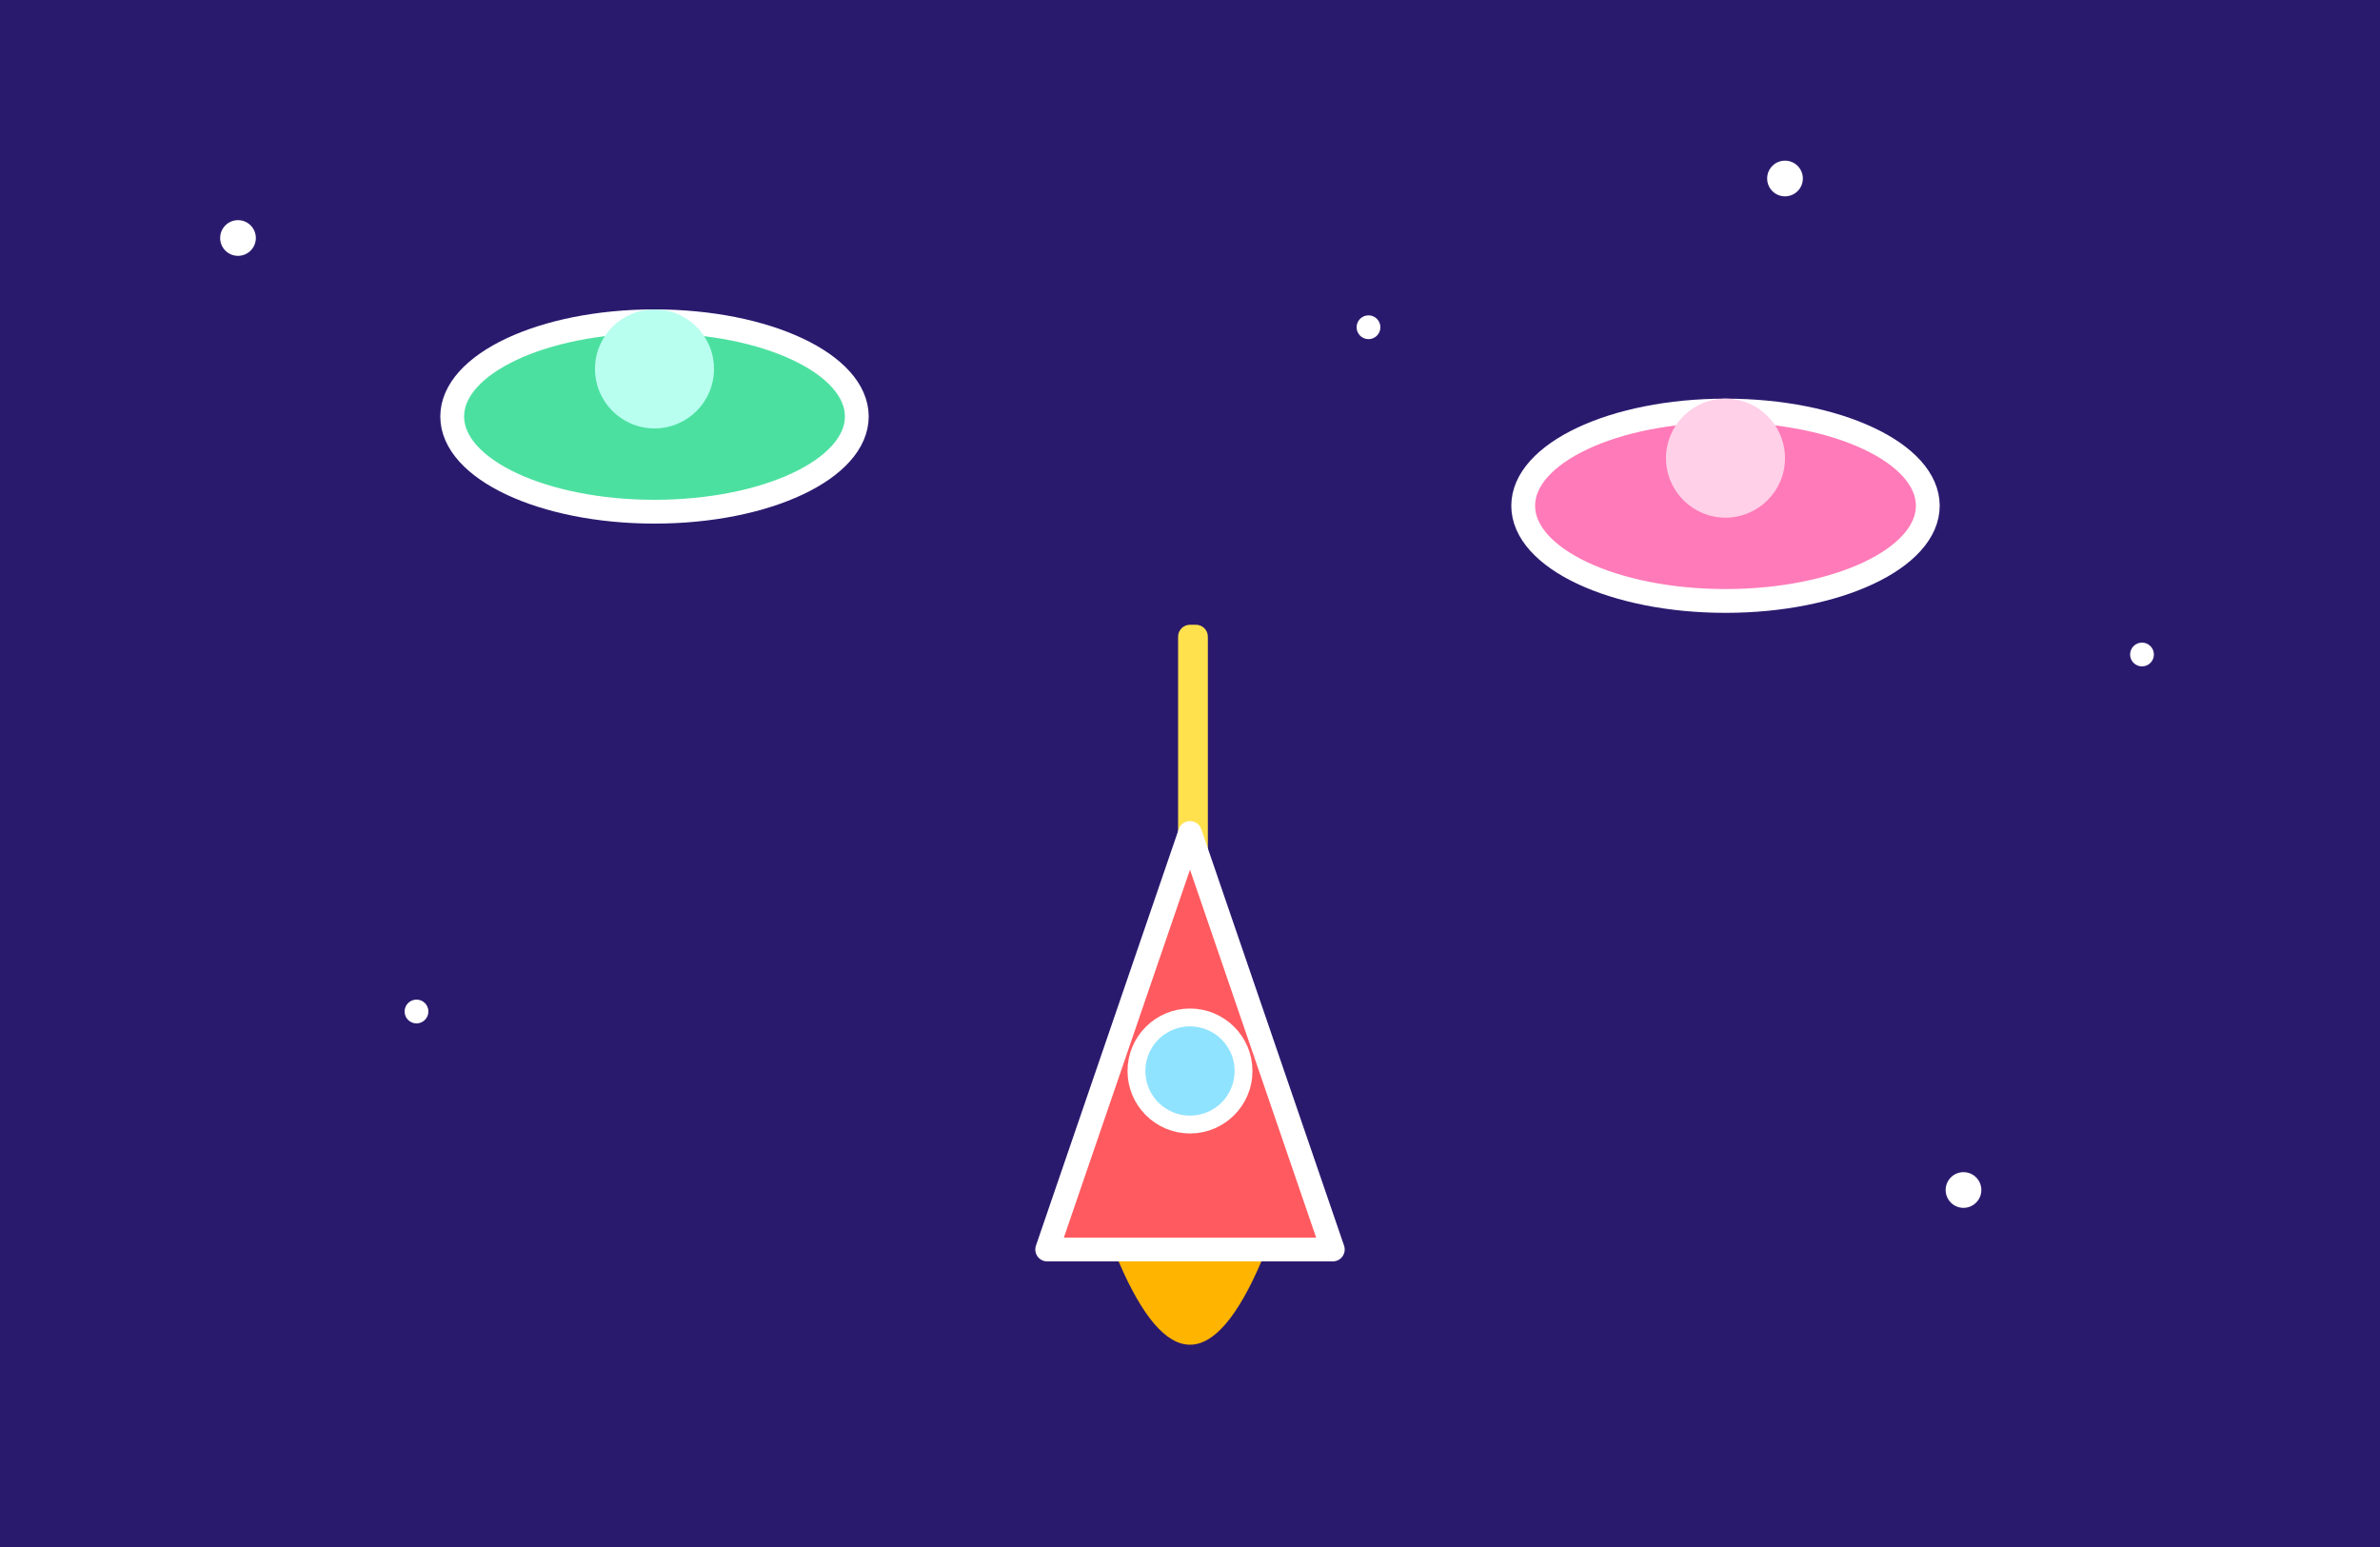
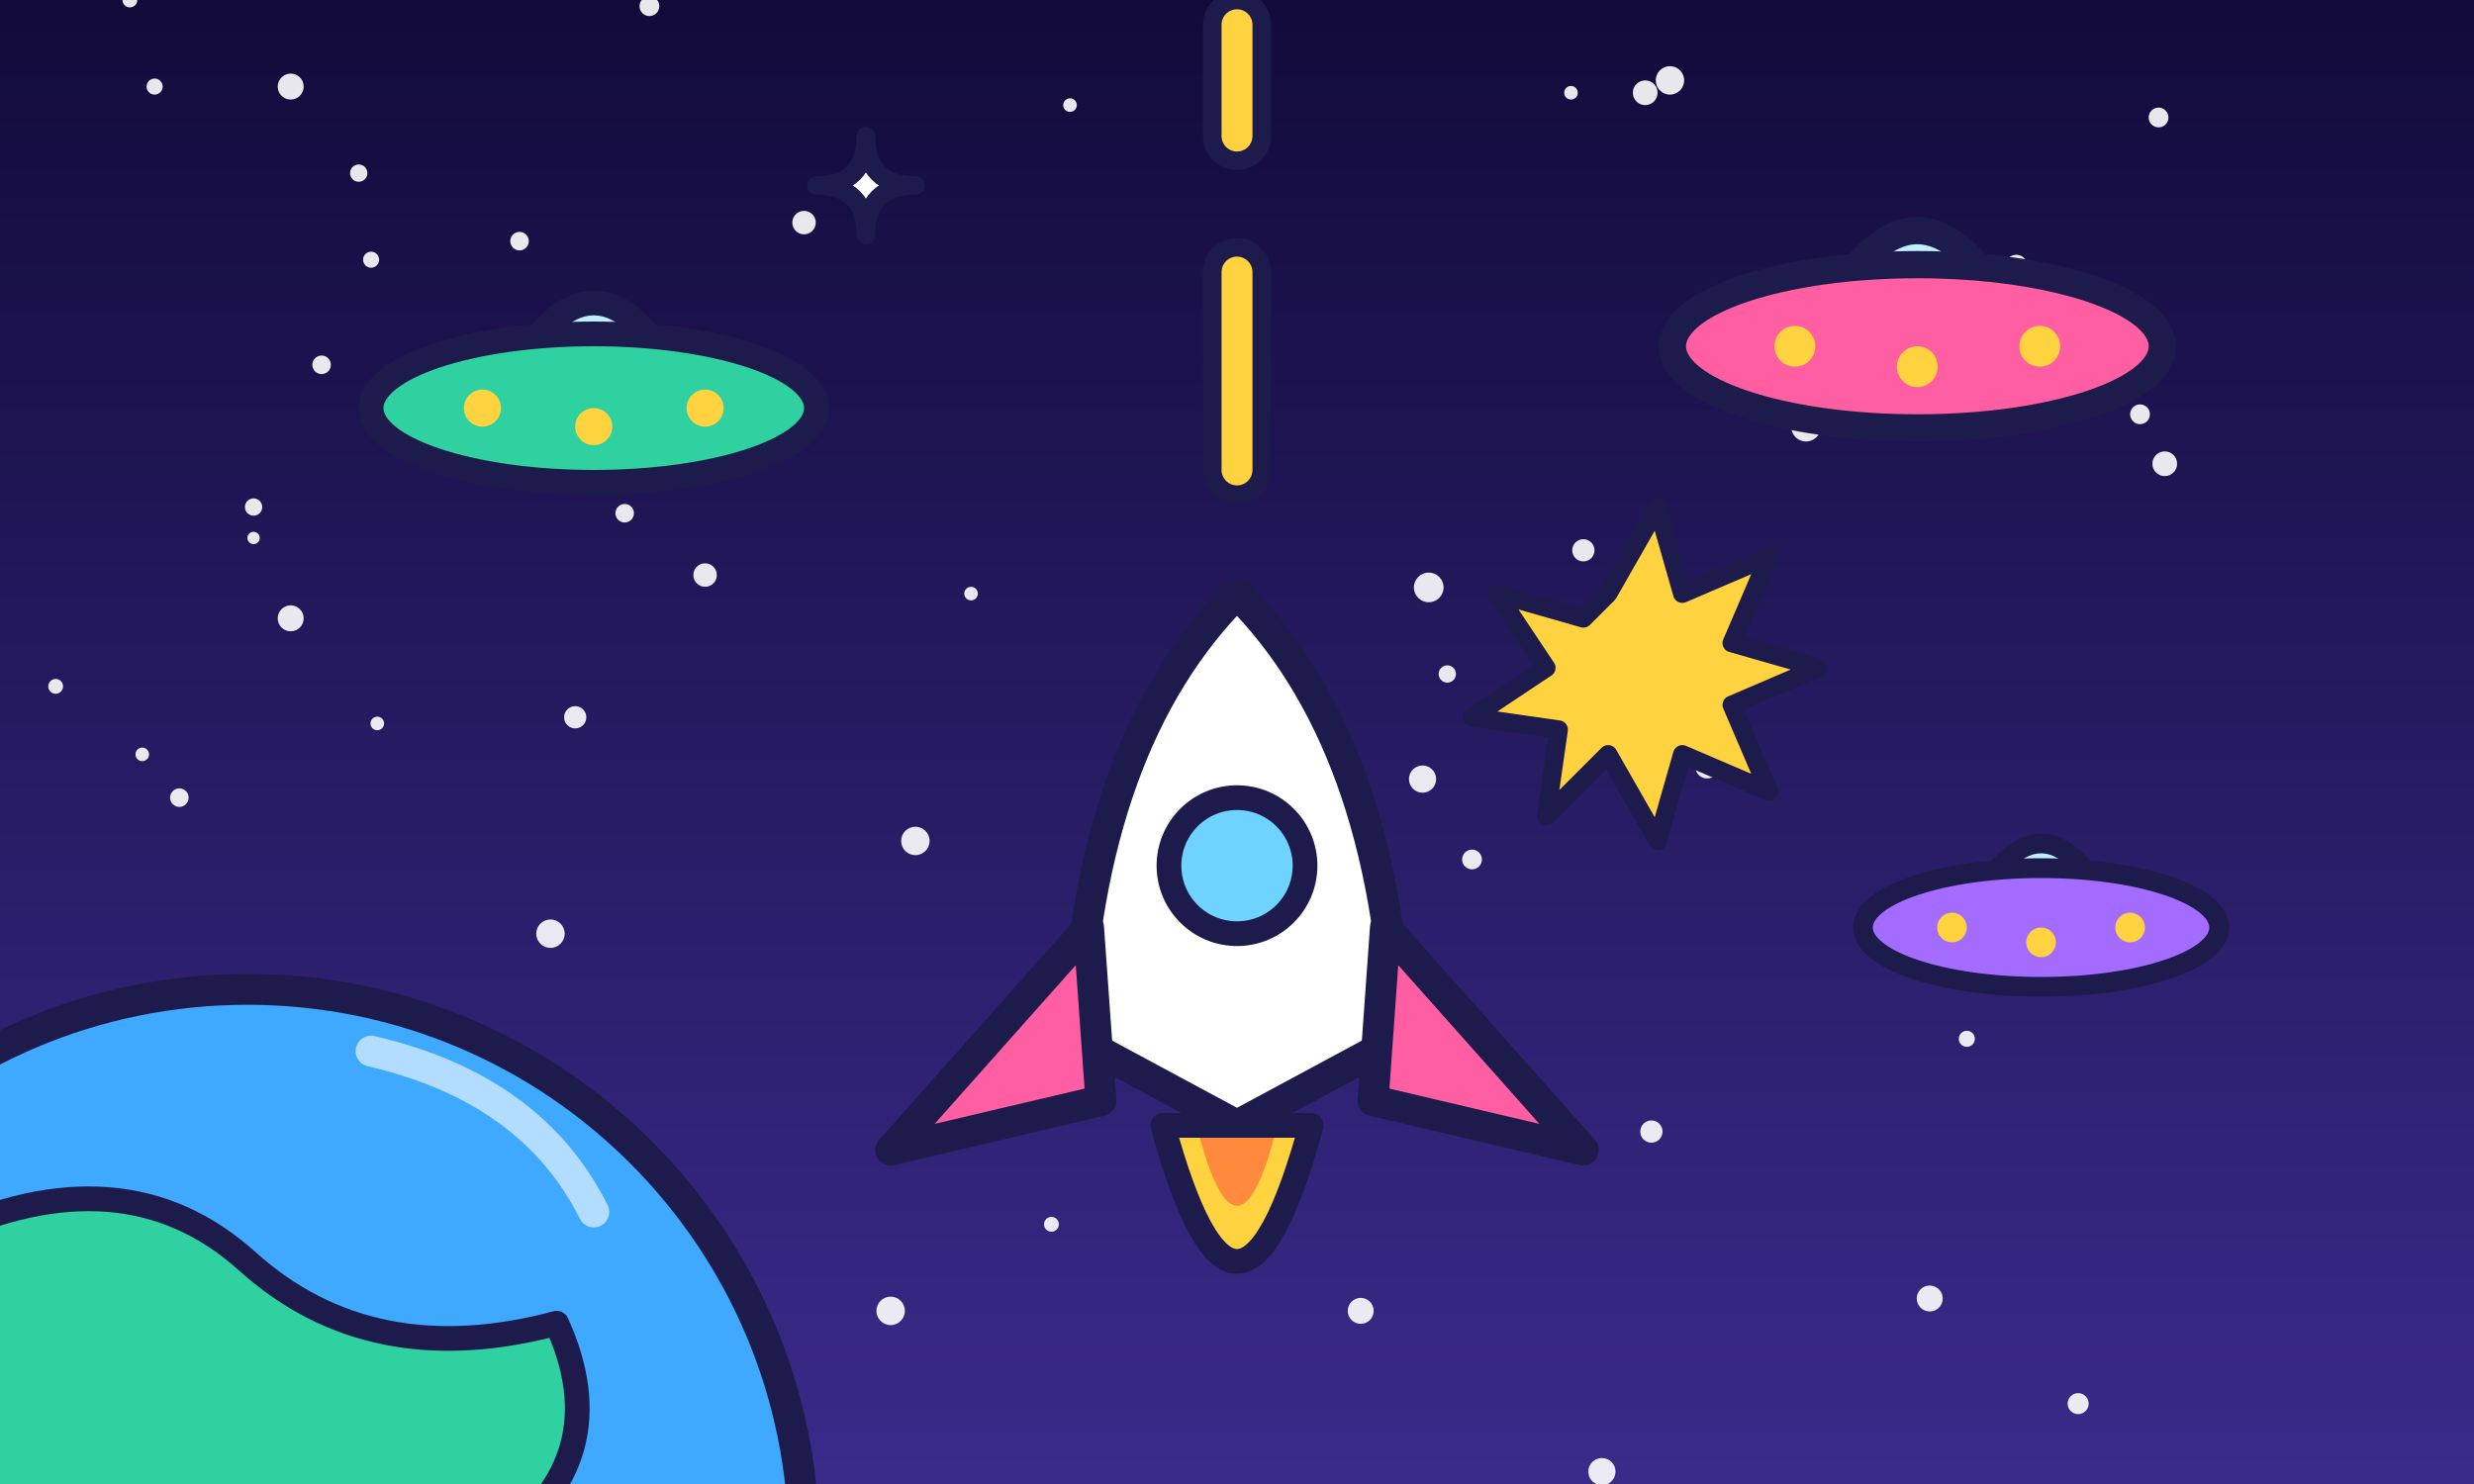
- <svg xmlns="http://www.w3.org/2000/svg" viewBox="0 0 400 260">
-   <rect width="400" height="260" fill="#2a1a6e" />
-   <g fill="#fff">
-     <circle cx="40" cy="40" r="3" />
-     <circle cx="120" cy="80" r="2" />
-     <circle cx="300" cy="30" r="3" />
-     <circle cx="360" cy="110" r="2" />
-     <circle cx="70" cy="170" r="2" />
-     <circle cx="330" cy="200" r="3" />
-     <circle cx="230" cy="55" r="2" />
+ <svg xmlns="http://www.w3.org/2000/svg" viewBox="0 0 400 240" role="img" aria-label="חללית יורה על חייזרים">
+   <defs>
+     <linearGradient id="bg" x1="0" y1="0" x2="0" y2="1">
+       <stop offset="0" stop-color="#120b3a" />
+       <stop offset="1" stop-color="#3a2a8a" />
+     </linearGradient>
+   </defs>
+   <g stroke-linejoin="round" stroke-linecap="round">
+     <rect width="400" height="240" fill="url(#bg)" />
+     <circle cx="130" cy="36" r="1.9" fill="#fff" opacity="0.9" />
+     <circle cx="29" cy="129" r="1.5" fill="#fff" opacity="0.9" />
+     <circle cx="23" cy="122" r="1.1" fill="#fff" opacity="0.9" />
+     <circle cx="173" cy="17" r="1.1" fill="#fff" opacity="0.9" />
+     <circle cx="170" cy="198" r="1.2" fill="#fff" opacity="0.9" />
+     <circle cx="89" cy="151" r="2.3" fill="#fff" opacity="0.9" />
+     <circle cx="231" cy="95" r="2.4" fill="#fff" opacity="0.9" />
+     <circle cx="19" cy="206" r="1.4" fill="#fff" opacity="0.9" />
+     <circle cx="58" cy="28" r="1.4" fill="#fff" opacity="0.9" />
+     <circle cx="326" cy="43" r="1.8" fill="#fff" opacity="0.9" />
+     <circle cx="256" cy="89" r="1.8" fill="#fff" opacity="0.9" />
+     <circle cx="25" cy="14" r="1.3" fill="#fff" opacity="0.9" />
+     <circle cx="272" cy="103" r="1.4" fill="#fff" opacity="0.9" />
+     <circle cx="234" cy="109" r="1.4" fill="#fff" opacity="0.9" />
+     <circle cx="318" cy="168" r="1.3" fill="#fff" opacity="0.9" />
+     <circle cx="230" cy="126" r="2.2" fill="#fff" opacity="0.9" />
+     <circle cx="292" cy="69" r="2.4" fill="#fff" opacity="0.9" />
+     <circle cx="47" cy="100" r="2.1" fill="#fff" opacity="0.9" />
+     <circle cx="61" cy="117" r="1.1" fill="#fff" opacity="0.9" />
+     <circle cx="267" cy="183" r="1.8" fill="#fff" opacity="0.9" />
+     <circle cx="350" cy="75" r="2.0" fill="#fff" opacity="0.9" />
+     <circle cx="238" cy="139" r="1.6" fill="#fff" opacity="0.9" />
+     <circle cx="336" cy="227" r="1.7" fill="#fff" opacity="0.9" />
+     <circle cx="266" cy="15" r="2.0" fill="#fff" opacity="0.9" />
+     <circle cx="259" cy="238" r="2.2" fill="#fff" opacity="0.9" />
+     <circle cx="114" cy="93" r="1.9" fill="#fff" opacity="0.9" />
+     <circle cx="9" cy="111" r="1.2" fill="#fff" opacity="0.9" />
+     <circle cx="47" cy="14" r="2.1" fill="#fff" opacity="0.9" />
+     <circle cx="52" cy="59" r="1.5" fill="#fff" opacity="0.9" />
+     <circle cx="349" cy="19" r="1.6" fill="#fff" opacity="0.9" />
+     <circle cx="220" cy="212" r="2.1" fill="#fff" opacity="0.9" />
+     <circle cx="346" cy="67" r="1.6" fill="#fff" opacity="0.9" />
+     <circle cx="144" cy="212" r="2.3" fill="#fff" opacity="0.9" />
+     <circle cx="60" cy="42" r="1.3" fill="#fff" opacity="0.9" />
+     <circle cx="93" cy="116" r="1.8" fill="#fff" opacity="0.9" />
+     <circle cx="105" cy="1" r="1.6" fill="#fff" opacity="0.9" />
+     <circle cx="148" cy="136" r="2.3" fill="#fff" opacity="0.9" />
+     <circle cx="276" cy="124" r="1.9" fill="#fff" opacity="0.9" />
+     <circle cx="270" cy="13" r="2.3" fill="#fff" opacity="0.9" />
+     <circle cx="312" cy="210" r="2.1" fill="#fff" opacity="0.9" />
+     <circle cx="157" cy="96" r="1.1" fill="#fff" opacity="0.9" />
+     <circle cx="254" cy="15" r="1.1" fill="#fff" opacity="0.9" />
+     <circle cx="84" cy="39" r="1.5" fill="#fff" opacity="0.9" />
+     <circle cx="21" cy="0" r="1.2" fill="#fff" opacity="0.9" />
+     <circle cx="41" cy="87" r="1.0" fill="#fff" opacity="0.9" />
+     <circle cx="350" cy="147" r="1.2" fill="#fff" opacity="0.9" />
+     <circle cx="101" cy="83" r="1.5" fill="#fff" opacity="0.9" />
+     <circle cx="49" cy="204" r="2.4" fill="#fff" opacity="0.9" />
+     <circle cx="186" cy="116" r="1.1" fill="#fff" opacity="0.9" />
+     <circle cx="41" cy="82" r="1.4" fill="#fff" opacity="0.9" />
+     <circle cx="40" cy="250" r="90" fill="#3fa9ff" stroke="#1d1b4b" stroke-width="5" />
+     <path d="M-10 200Q20 186 40 204T90 214Q100 236 80 250H-10Z" fill="#2fd1a0" stroke="#1d1b4b" stroke-width="4" />
+     <path d="M60 170Q86 176 96 196" fill="none" stroke="#fff" stroke-width="5" opacity=".6" />
+     <rect x="196" y="40" width="8" height="40" rx="4" fill="#ffd23f" stroke="#1d1b4b" stroke-width="3" />
+     <rect x="196" y="0" width="8" height="26" rx="4" fill="#ffd23f" stroke="#1d1b4b" stroke-width="3" />
+     <path d="M200 96Q224 120 226 168L200 182L174 168Q176 120 200 96Z" fill="#fff" stroke="#1d1b4b" stroke-width="5" />
+     <path d="M176 150L144 186L178 178Z M224 150L256 186L222 178Z" fill="#ff5fa2" stroke="#1d1b4b" stroke-width="5" />
+     <circle cx="200" cy="140" r="11" fill="#6fd3ff" stroke="#1d1b4b" stroke-width="4" />
+     <path d="M188 182Q200 226 212 182Z" fill="#ffd23f" stroke="#1d1b4b" stroke-width="4" />
+     <path d="M194 184Q200 206 206 184Z" fill="#ff8a3d" />
+     <g transform="translate(96 66) scale(1)">
+       <path d="M-14 -4Q0 -30 14 -4Z" fill="#bfefff" stroke="#1d1b4b" stroke-width="4" />
+       <ellipse cx="0" cy="0" rx="36" ry="12" fill="#2fd1a0" stroke="#1d1b4b" stroke-width="4" />
+       <circle cx="-18" cy="0" r="3" fill="#ffd23f" />
+       <circle cx="0" cy="3" r="3" fill="#ffd23f" />
+       <circle cx="18" cy="0" r="3" fill="#ffd23f" />
+     </g>
+     <g transform="translate(310 56) scale(1.1)">
+       <path d="M-14 -4Q0 -30 14 -4Z" fill="#bfefff" stroke="#1d1b4b" stroke-width="4" />
+       <ellipse cx="0" cy="0" rx="36" ry="12" fill="#ff5fa2" stroke="#1d1b4b" stroke-width="4" />
+       <circle cx="-18" cy="0" r="3" fill="#ffd23f" />
+       <circle cx="0" cy="3" r="3" fill="#ffd23f" />
+       <circle cx="18" cy="0" r="3" fill="#ffd23f" />
+     </g>
+     <g transform="translate(330 150) scale(0.8)">
+       <path d="M-14 -4Q0 -30 14 -4Z" fill="#bfefff" stroke="#1d1b4b" stroke-width="4" />
+       <ellipse cx="0" cy="0" rx="36" ry="12" fill="#a46bff" stroke="#1d1b4b" stroke-width="4" />
+       <circle cx="-18" cy="0" r="3" fill="#ffd23f" />
+       <circle cx="0" cy="3" r="3" fill="#ffd23f" />
+       <circle cx="18" cy="0" r="3" fill="#ffd23f" />
+     </g>
+     <path d="M260 96l8-14 4 14 14-6-6 14 14 4-14 6 6 14-14-6-4 14-8-14-10 10 2-14-14-2 12-8-8-12 14 4Z" fill="#ffd23f" stroke="#1d1b4b" stroke-width="3" />
+     <path d="M140 22Q140 30 148 30Q140 30 140 38Q140 30 132 30Q140 30 140 22Z" fill="#fff" stroke="#1d1b4b" stroke-width="3" stroke-linejoin="round" />
  </g>
-   <ellipse cx="110" cy="70" rx="34" ry="16" fill="#4ce0a0" stroke="#fff" stroke-width="4" />
-   <circle cx="110" cy="62" r="10" fill="#b9fff0" />
-   <ellipse cx="290" cy="85" rx="34" ry="16" fill="#ff7ab8" stroke="#fff" stroke-width="4" />
-   <circle cx="290" cy="77" r="10" fill="#ffd0e8" />
-   <rect x="198" y="105" width="5" height="40" rx="2" fill="#ffe14d" />
-   <path d="M200 140 l24 70 h-48 z" fill="#ff5a5f" stroke="#fff" stroke-width="4" stroke-linejoin="round" />
-   <circle cx="200" cy="180" r="9" fill="#8fe3ff" stroke="#fff" stroke-width="3" />
-   <path d="M188 212 q12 28 24 0 z" fill="#ffb400" />
</svg>
